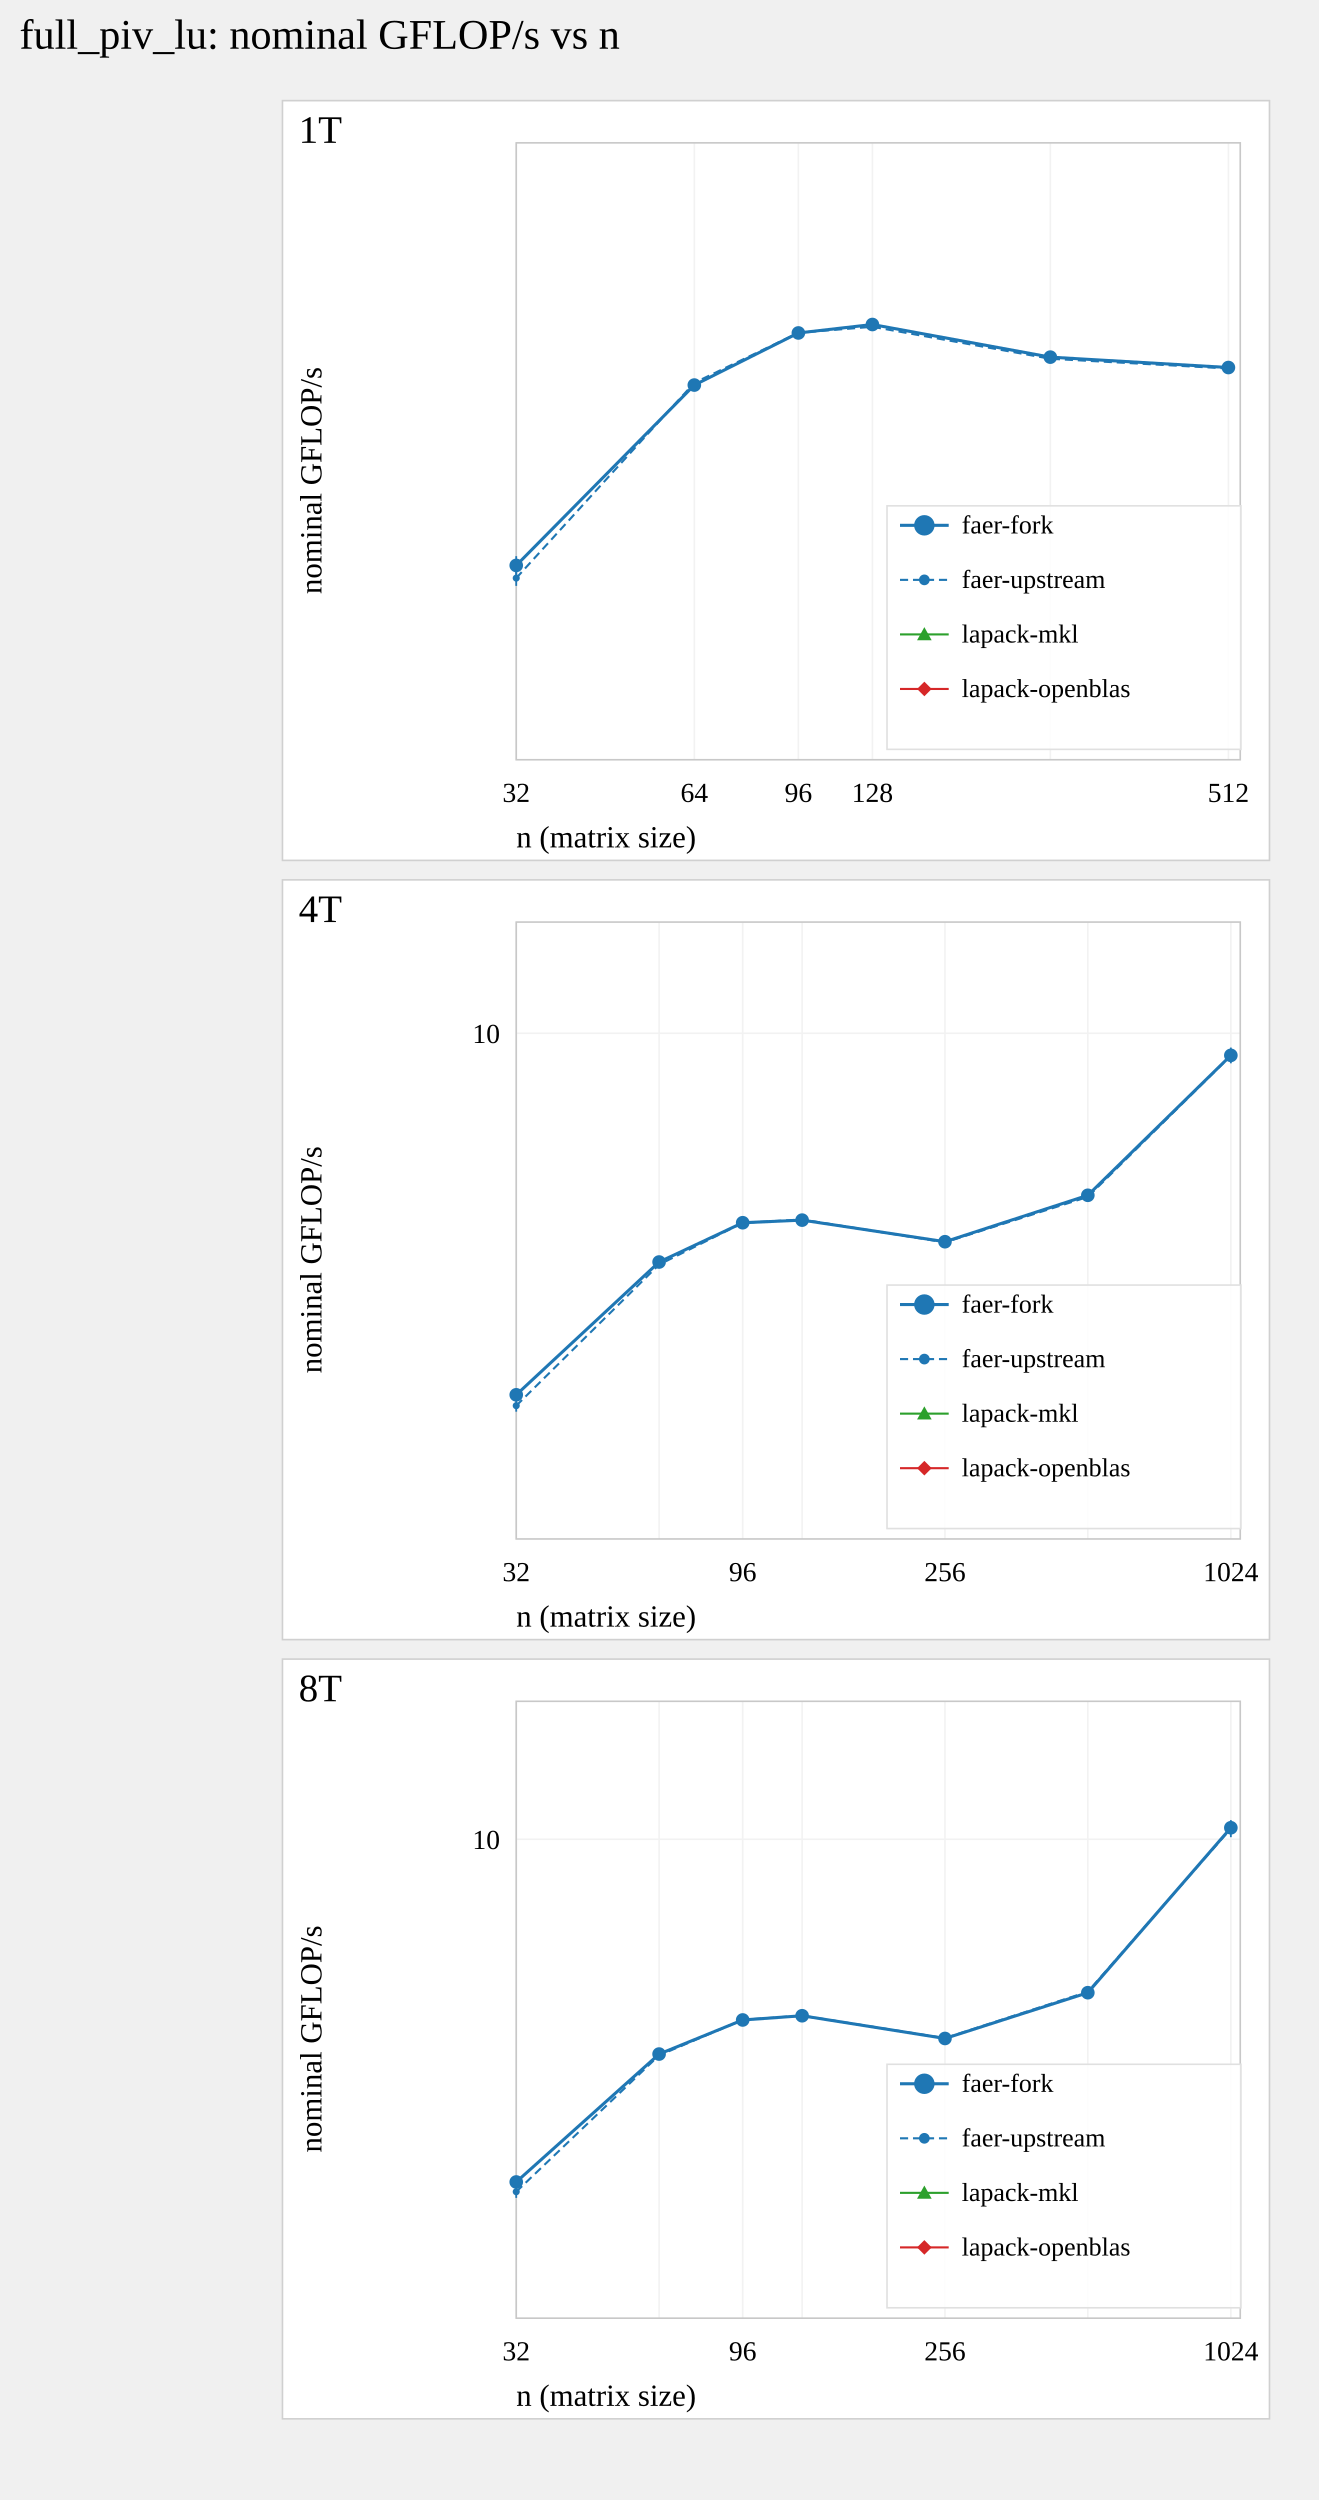
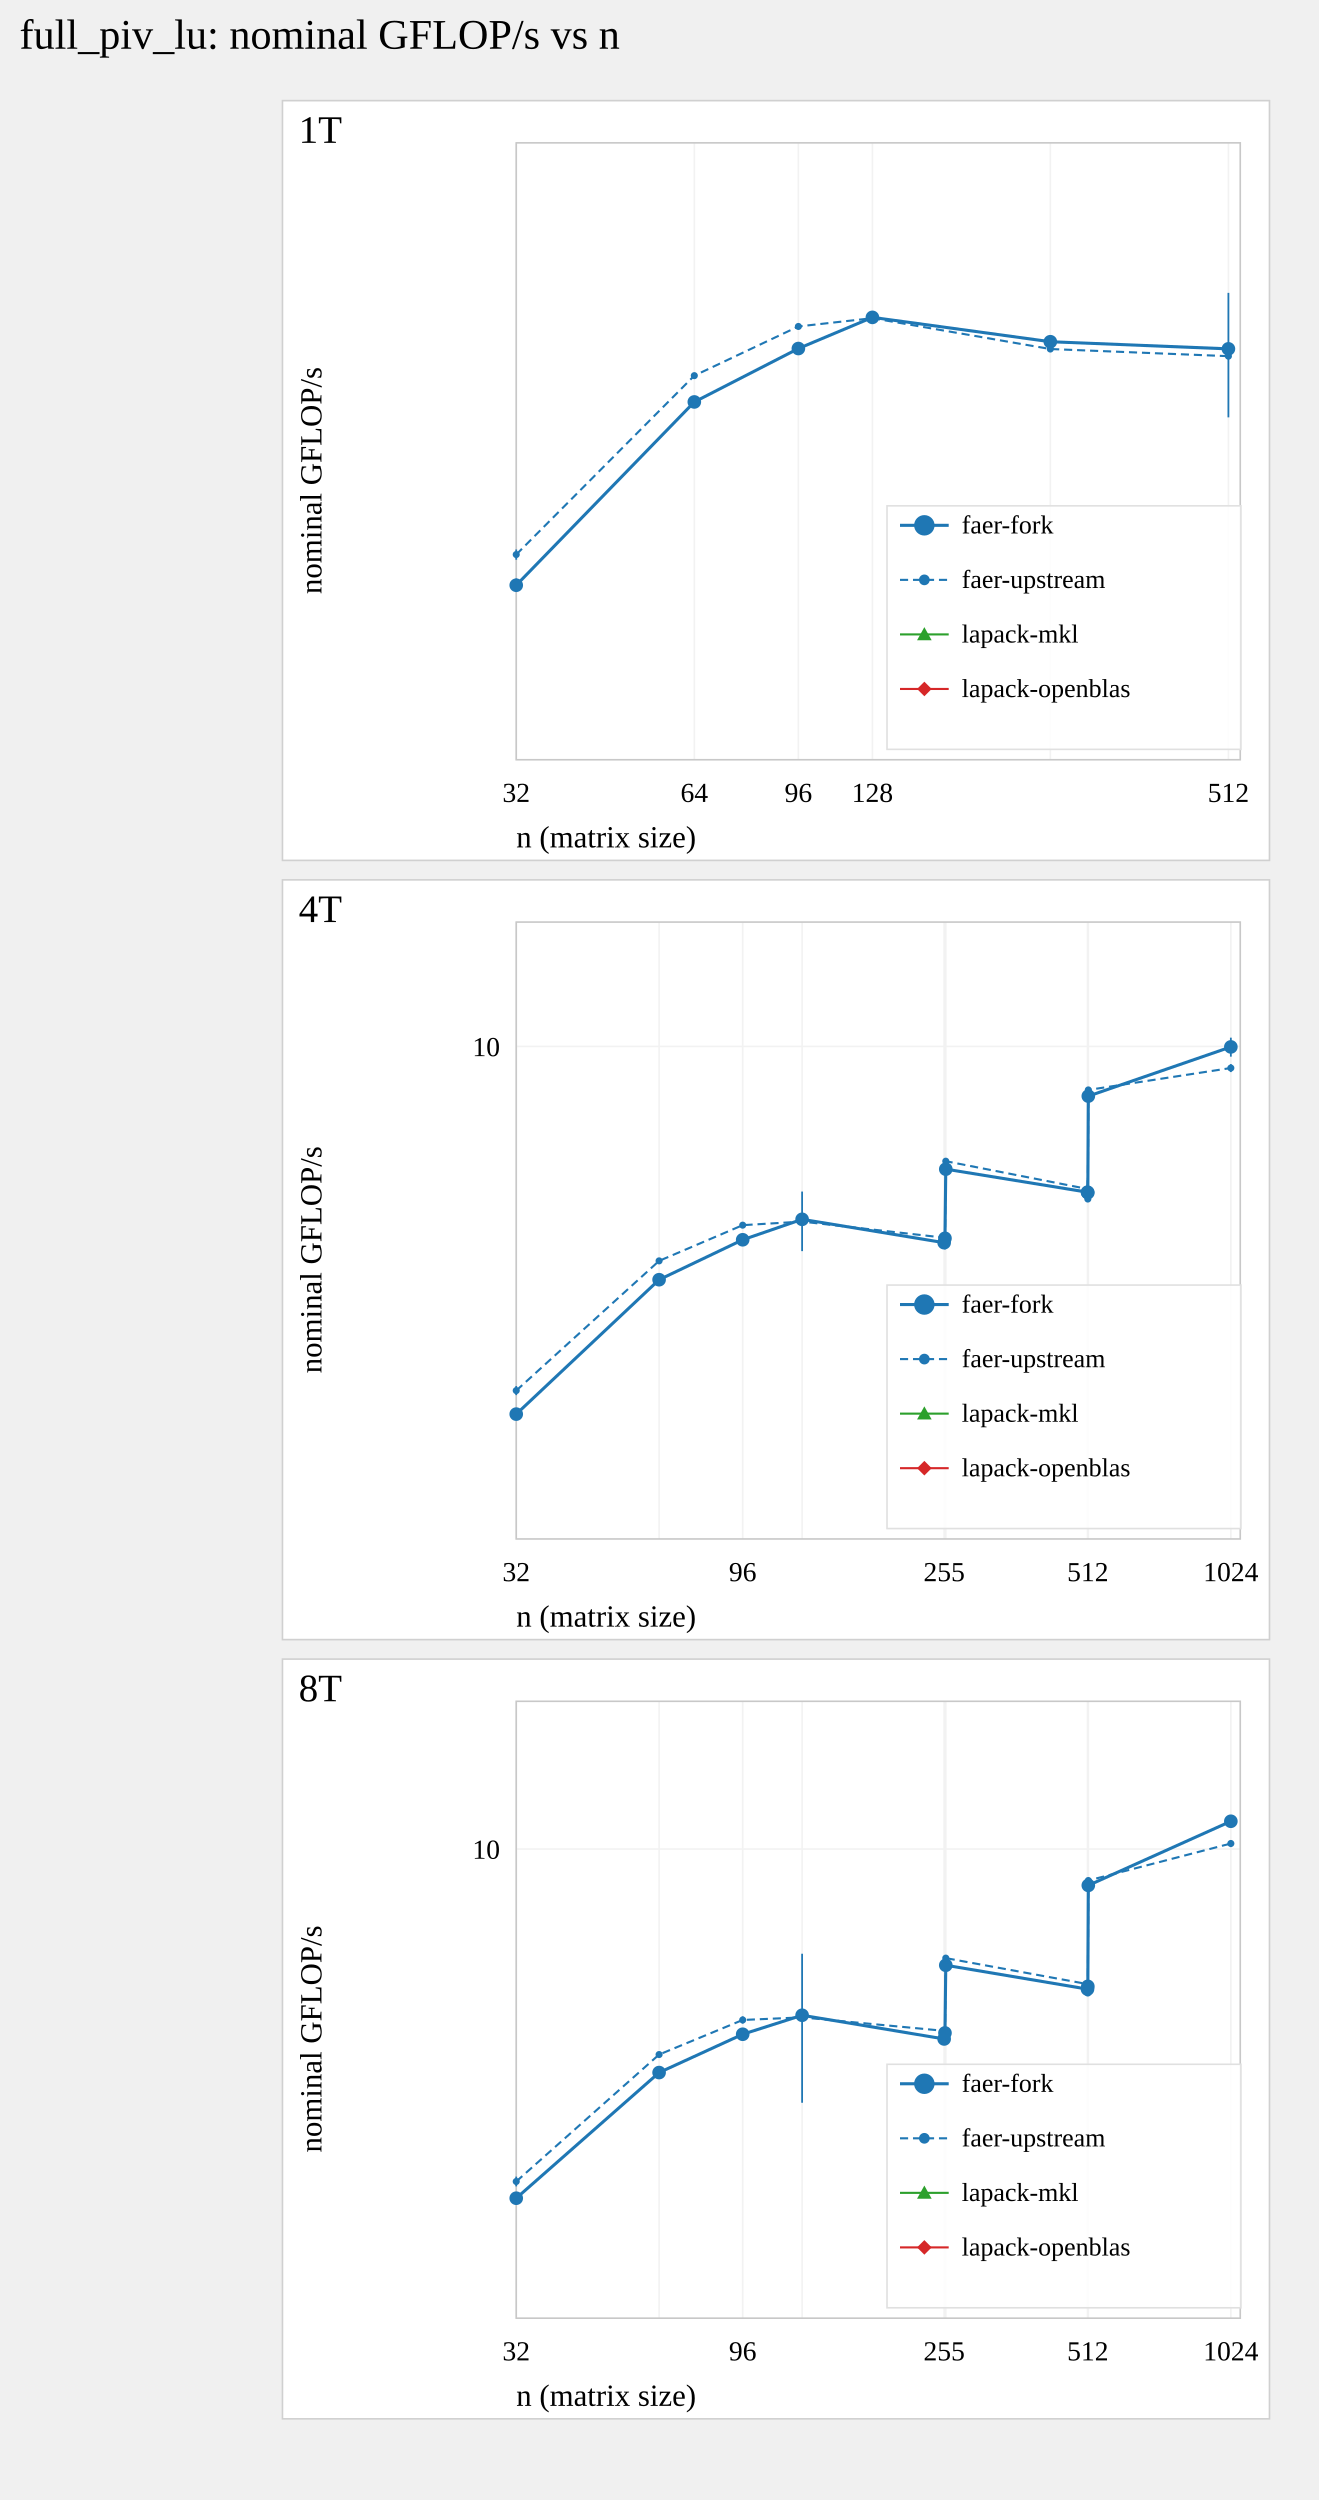
<svg xmlns="http://www.w3.org/2000/svg" width="812" height="1540" viewBox="0 0 812 1540">
  <text x="12.0" y="30.0" font-size="26" text-anchor="start">full_piv_lu: nominal GFLOP/s vs n</text>
  <g>
    <rect x="174" y="62" width="608" height="468" fill="#ffffff" stroke="#d0d0d0" />
    <text x="184.0" y="88.0" font-size="24" text-anchor="start">1T</text>
    <line x1="318.0" y1="88" x2="318.0" y2="468" stroke="#f2f2f2" />
    <text x="318.0" y="494.0" font-size="17" text-anchor="middle">32</text>
    <line x1="427.7" y1="88" x2="427.7" y2="468" stroke="#f2f2f2" />
    <text x="427.7" y="494.0" font-size="17" text-anchor="middle">64</text>
    <line x1="491.8" y1="88" x2="491.8" y2="468" stroke="#f2f2f2" />
    <text x="491.8" y="494.0" font-size="17" text-anchor="middle">96</text>
    <line x1="537.4" y1="88" x2="537.4" y2="468" stroke="#f2f2f2" />
    <text x="537.4" y="494.0" font-size="17" text-anchor="middle">128</text>
    <line x1="647.0" y1="88" x2="647.0" y2="468" stroke="#f2f2f2" />
    <line x1="756.7" y1="88" x2="756.7" y2="468" stroke="#f2f2f2" />
    <text x="756.7" y="494.0" font-size="17" text-anchor="middle">512</text>
    <rect x="318" y="88" width="446" height="380" fill="none" stroke="#c8c8c8" />
    <text x="318.0" y="522.0" font-size="19" text-anchor="start">n (matrix size)</text>
    <text x="198.0" y="296.0" font-size="19" text-anchor="middle" transform="rotate(-90 198.0 296.0)">nominal GFLOP/s</text>
-     <polyline points="318.0,348.3 427.7,237.2 491.8,205.1 537.4,199.9 647.0,220.0 756.7,226.4" fill="none" stroke="#1f77b4" stroke-width="1.9" />
-     <line x1="318.0" y1="354.1" x2="318.0" y2="342.6" stroke="#1f77b4" stroke-width="1.1" />
-     <circle cx="318.0" cy="348.3" r="4.2" fill="#1f77b4" />
-     <line x1="427.7" y1="237.6" x2="427.7" y2="236.8" stroke="#1f77b4" stroke-width="1.1" />
-     <circle cx="427.7" cy="237.2" r="4.2" fill="#1f77b4" />
-     <line x1="491.8" y1="206.5" x2="491.8" y2="203.8" stroke="#1f77b4" stroke-width="1.1" />
-     <circle cx="491.8" cy="205.1" r="4.2" fill="#1f77b4" />
-     <line x1="537.4" y1="200.6" x2="537.4" y2="199.2" stroke="#1f77b4" stroke-width="1.1" />
-     <circle cx="537.4" cy="199.9" r="4.2" fill="#1f77b4" />
-     <line x1="647.0" y1="220.9" x2="647.0" y2="219.1" stroke="#1f77b4" stroke-width="1.1" />
-     <circle cx="647.0" cy="220.0" r="4.2" fill="#1f77b4" />
-     <line x1="756.7" y1="228.5" x2="756.7" y2="224.3" stroke="#1f77b4" stroke-width="1.1" />
-     <circle cx="756.7" cy="226.4" r="4.2" fill="#1f77b4" />
-     <polyline points="318.0,356.1 427.7,235.8 491.8,205.0 537.4,201.3 647.0,221.0 756.7,227.0" fill="none" stroke="#1f77b4" stroke-width="1.3" stroke-dasharray="5 3" />
-     <line x1="318.0" y1="360.9" x2="318.0" y2="351.5" stroke="#1f77b4" stroke-width="1.1" />
-     <circle cx="318.0" cy="356.1" r="2.2" fill="#1f77b4" />
-     <line x1="427.7" y1="236.9" x2="427.7" y2="234.6" stroke="#1f77b4" stroke-width="1.1" />
-     <circle cx="427.7" cy="235.8" r="2.2" fill="#1f77b4" />
-     <line x1="491.8" y1="206.2" x2="491.8" y2="203.9" stroke="#1f77b4" stroke-width="1.1" />
-     <circle cx="491.8" cy="205.0" r="2.2" fill="#1f77b4" />
-     <line x1="537.4" y1="202.6" x2="537.4" y2="200.0" stroke="#1f77b4" stroke-width="1.1" />
-     <circle cx="537.4" cy="201.3" r="2.2" fill="#1f77b4" />
-     <line x1="647.0" y1="222.2" x2="647.0" y2="219.9" stroke="#1f77b4" stroke-width="1.1" />
-     <circle cx="647.0" cy="221.0" r="2.2" fill="#1f77b4" />
-     <line x1="756.7" y1="230.1" x2="756.7" y2="224.1" stroke="#1f77b4" stroke-width="1.1" />
-     <circle cx="756.7" cy="227.0" r="2.2" fill="#1f77b4" />
+     <polyline points="318.0,360.5 427.7,247.6 491.8,214.7 537.4,195.5 647.0,210.5 756.7,214.9" fill="none" stroke="#1f77b4" stroke-width="1.9" />
+     <line x1="318.0" y1="364.7" x2="318.0" y2="356.4" stroke="#1f77b4" stroke-width="1.1" />
+     <circle cx="318.0" cy="360.5" r="4.2" fill="#1f77b4" />
+     <line x1="427.7" y1="249.2" x2="427.7" y2="245.9" stroke="#1f77b4" stroke-width="1.1" />
+     <circle cx="427.7" cy="247.6" r="4.2" fill="#1f77b4" />
+     <line x1="491.8" y1="215.8" x2="491.8" y2="213.5" stroke="#1f77b4" stroke-width="1.1" />
+     <circle cx="491.8" cy="214.7" r="4.2" fill="#1f77b4" />
+     <line x1="537.4" y1="196.2" x2="537.4" y2="194.7" stroke="#1f77b4" stroke-width="1.1" />
+     <circle cx="537.4" cy="195.5" r="4.2" fill="#1f77b4" />
+     <line x1="647.0" y1="211.6" x2="647.0" y2="209.5" stroke="#1f77b4" stroke-width="1.1" />
+     <circle cx="647.0" cy="210.5" r="4.2" fill="#1f77b4" />
+     <line x1="756.7" y1="257.1" x2="756.7" y2="180.4" stroke="#1f77b4" stroke-width="1.1" />
+     <circle cx="756.7" cy="214.9" r="4.2" fill="#1f77b4" />
+     <polyline points="318.0,341.6 427.7,231.4 491.8,201.1 537.4,196.0 647.0,215.0 756.7,219.4" fill="none" stroke="#1f77b4" stroke-width="1.3" stroke-dasharray="5 3" />
+     <line x1="318.0" y1="344.8" x2="318.0" y2="338.5" stroke="#1f77b4" stroke-width="1.1" />
+     <circle cx="318.0" cy="341.6" r="2.2" fill="#1f77b4" />
+     <line x1="427.7" y1="232.2" x2="427.7" y2="230.5" stroke="#1f77b4" stroke-width="1.1" />
+     <circle cx="427.7" cy="231.4" r="2.2" fill="#1f77b4" />
+     <line x1="491.8" y1="202.5" x2="491.8" y2="199.8" stroke="#1f77b4" stroke-width="1.1" />
+     <circle cx="491.8" cy="201.1" r="2.2" fill="#1f77b4" />
+     <line x1="537.4" y1="196.7" x2="537.4" y2="195.3" stroke="#1f77b4" stroke-width="1.1" />
+     <circle cx="537.4" cy="196.0" r="2.2" fill="#1f77b4" />
+     <line x1="647.0" y1="215.5" x2="647.0" y2="214.5" stroke="#1f77b4" stroke-width="1.1" />
+     <circle cx="647.0" cy="215.0" r="2.2" fill="#1f77b4" />
+     <line x1="756.7" y1="220.3" x2="756.7" y2="218.4" stroke="#1f77b4" stroke-width="1.1" />
+     <circle cx="756.7" cy="219.4" r="2.2" fill="#1f77b4" />
    <rect x="546.4" y="311.6" width="218" height="150" fill="#ffffff" fill-opacity="0.86" stroke="#e0e0e0" />
    <line x1="554.4" y1="323.6" x2="584.4" y2="323.6" stroke="#1f77b4" stroke-width="1.9" />
    <circle cx="569.4" cy="323.6" r="6.3" fill="#1f77b4" />
    <text x="592.4" y="328.6" font-size="16" text-anchor="start">faer-fork</text>
    <line x1="554.4" y1="357.2" x2="584.4" y2="357.2" stroke="#1f77b4" stroke-width="1.3" stroke-dasharray="5 3" />
    <circle cx="569.4" cy="357.2" r="3.3" fill="#1f77b4" />
    <text x="592.4" y="362.2" font-size="16" text-anchor="start">faer-upstream</text>
    <line x1="554.4" y1="390.8" x2="584.4" y2="390.8" stroke="#2ca02c" stroke-width="1.3" />
    <polygon points="569.4,386.3 564.9,394.4 573.9,394.4" fill="#2ca02c" />
    <text x="592.4" y="395.8" font-size="16" text-anchor="start">lapack-mkl</text>
    <line x1="554.4" y1="424.4" x2="584.4" y2="424.4" stroke="#d62728" stroke-width="1.3" />
    <polygon points="569.4,419.9 564.9,424.4 569.4,428.9 573.9,424.4" fill="#d62728" />
    <text x="592.4" y="429.4" font-size="16" text-anchor="start">lapack-openblas</text>
  </g>
  <g>
    <rect x="174" y="542" width="608" height="468" fill="#ffffff" stroke="#d0d0d0" />
    <text x="184.0" y="568.0" font-size="24" text-anchor="start">4T</text>
    <line x1="318.0" y1="568" x2="318.0" y2="948" stroke="#f2f2f2" />
    <text x="318.0" y="974.0" font-size="17" text-anchor="middle">32</text>
    <line x1="406.0" y1="568" x2="406.0" y2="948" stroke="#f2f2f2" />
    <line x1="457.5" y1="568" x2="457.5" y2="948" stroke="#f2f2f2" />
    <text x="457.5" y="974.0" font-size="17" text-anchor="middle">96</text>
    <line x1="494.1" y1="568" x2="494.1" y2="948" stroke="#f2f2f2" />
+     <line x1="581.6" y1="568" x2="581.6" y2="948" stroke="#f2f2f2" />
+     <text x="581.6" y="974.0" font-size="17" text-anchor="middle">255</text>
    <line x1="582.1" y1="568" x2="582.1" y2="948" stroke="#f2f2f2" />
-     <text x="582.1" y="974.0" font-size="17" text-anchor="middle">256</text>
+     <line x1="582.6" y1="568" x2="582.6" y2="948" stroke="#f2f2f2" />
+     <line x1="669.9" y1="568" x2="669.9" y2="948" stroke="#f2f2f2" />
    <line x1="670.1" y1="568" x2="670.1" y2="948" stroke="#f2f2f2" />
+     <text x="670.1" y="974.0" font-size="17" text-anchor="middle">512</text>
+     <line x1="670.4" y1="568" x2="670.4" y2="948" stroke="#f2f2f2" />
    <line x1="758.2" y1="568" x2="758.2" y2="948" stroke="#f2f2f2" />
    <text x="758.2" y="974.0" font-size="17" text-anchor="middle">1024</text>
-     <line x1="318" y1="636.5" x2="764" y2="636.5" stroke="#f2f2f2" />
-     <text x="308.0" y="642.5" font-size="17" text-anchor="end">10</text>
+     <line x1="318" y1="644.6" x2="764" y2="644.6" stroke="#f2f2f2" />
+     <text x="308.0" y="650.6" font-size="17" text-anchor="end">10</text>
    <rect x="318" y="568" width="446" height="380" fill="none" stroke="#c8c8c8" />
    <text x="318.0" y="1002.0" font-size="19" text-anchor="start">n (matrix size)</text>
    <text x="198.0" y="776.0" font-size="19" text-anchor="middle" transform="rotate(-90 198.0 776.0)">nominal GFLOP/s</text>
-     <polyline points="318.0,859.2 406.0,777.4 457.5,753.2 494.1,751.6 582.1,764.9 670.1,736.3 758.2,650.1" fill="none" stroke="#1f77b4" stroke-width="1.9" />
-     <line x1="318.0" y1="862.2" x2="318.0" y2="856.4" stroke="#1f77b4" stroke-width="1.1" />
-     <circle cx="318.0" cy="859.2" r="4.2" fill="#1f77b4" />
-     <line x1="406.0" y1="778.7" x2="406.0" y2="776.2" stroke="#1f77b4" stroke-width="1.1" />
-     <circle cx="406.0" cy="777.4" r="4.2" fill="#1f77b4" />
-     <line x1="457.5" y1="753.8" x2="457.5" y2="752.6" stroke="#1f77b4" stroke-width="1.1" />
-     <circle cx="457.5" cy="753.2" r="4.2" fill="#1f77b4" />
-     <line x1="494.1" y1="752.4" x2="494.1" y2="750.9" stroke="#1f77b4" stroke-width="1.1" />
-     <circle cx="494.1" cy="751.6" r="4.2" fill="#1f77b4" />
-     <line x1="582.1" y1="765.1" x2="582.1" y2="764.7" stroke="#1f77b4" stroke-width="1.1" />
-     <circle cx="582.1" cy="764.9" r="4.2" fill="#1f77b4" />
-     <line x1="670.1" y1="736.9" x2="670.1" y2="735.6" stroke="#1f77b4" stroke-width="1.1" />
-     <circle cx="670.1" cy="736.3" r="4.2" fill="#1f77b4" />
-     <line x1="758.2" y1="655.0" x2="758.2" y2="645.3" stroke="#1f77b4" stroke-width="1.1" />
-     <circle cx="758.2" cy="650.1" r="4.2" fill="#1f77b4" />
-     <polyline points="318.0,865.9 406.0,779.0 457.5,753.3 494.1,751.2 582.1,765.3 670.1,737.3 758.2,650.3" fill="none" stroke="#1f77b4" stroke-width="1.3" stroke-dasharray="5 3" />
-     <line x1="318.0" y1="869.6" x2="318.0" y2="862.4" stroke="#1f77b4" stroke-width="1.1" />
-     <circle cx="318.0" cy="865.9" r="2.2" fill="#1f77b4" />
-     <line x1="406.0" y1="779.5" x2="406.0" y2="778.5" stroke="#1f77b4" stroke-width="1.1" />
-     <circle cx="406.0" cy="779.0" r="2.2" fill="#1f77b4" />
-     <line x1="457.5" y1="754.3" x2="457.5" y2="752.3" stroke="#1f77b4" stroke-width="1.1" />
-     <circle cx="457.5" cy="753.3" r="2.2" fill="#1f77b4" />
-     <line x1="494.1" y1="751.5" x2="494.1" y2="750.9" stroke="#1f77b4" stroke-width="1.1" />
-     <circle cx="494.1" cy="751.2" r="2.2" fill="#1f77b4" />
-     <line x1="582.1" y1="765.6" x2="582.1" y2="765.1" stroke="#1f77b4" stroke-width="1.1" />
-     <circle cx="582.1" cy="765.3" r="2.2" fill="#1f77b4" />
-     <line x1="670.1" y1="738.8" x2="670.1" y2="735.7" stroke="#1f77b4" stroke-width="1.1" />
-     <circle cx="670.1" cy="737.3" r="2.2" fill="#1f77b4" />
-     <line x1="758.2" y1="654.3" x2="758.2" y2="646.5" stroke="#1f77b4" stroke-width="1.1" />
-     <circle cx="758.2" cy="650.3" r="2.2" fill="#1f77b4" />
+     <polyline points="318.0,871.1 406.0,788.3 457.5,763.7 494.1,751.1 581.6,765.5 582.1,762.8 582.6,720.2 669.9,734.4 670.1,734.7 670.4,675.2 758.2,644.9" fill="none" stroke="#1f77b4" stroke-width="1.9" />
+     <line x1="318.0" y1="871.8" x2="318.0" y2="870.4" stroke="#1f77b4" stroke-width="1.1" />
+     <circle cx="318.0" cy="871.1" r="4.2" fill="#1f77b4" />
+     <line x1="406.0" y1="788.5" x2="406.0" y2="788.0" stroke="#1f77b4" stroke-width="1.1" />
+     <circle cx="406.0" cy="788.3" r="4.2" fill="#1f77b4" />
+     <line x1="457.5" y1="763.8" x2="457.5" y2="763.7" stroke="#1f77b4" stroke-width="1.1" />
+     <circle cx="457.5" cy="763.7" r="4.2" fill="#1f77b4" />
+     <line x1="494.1" y1="770.7" x2="494.1" y2="734.0" stroke="#1f77b4" stroke-width="1.1" />
+     <circle cx="494.1" cy="751.1" r="4.2" fill="#1f77b4" />
+     <line x1="581.6" y1="766.2" x2="581.6" y2="764.9" stroke="#1f77b4" stroke-width="1.1" />
+     <circle cx="581.6" cy="765.5" r="4.2" fill="#1f77b4" />
+     <line x1="582.1" y1="769.6" x2="582.1" y2="756.4" stroke="#1f77b4" stroke-width="1.1" />
+     <circle cx="582.1" cy="762.8" r="4.2" fill="#1f77b4" />
+     <line x1="582.6" y1="720.6" x2="582.6" y2="719.8" stroke="#1f77b4" stroke-width="1.1" />
+     <circle cx="582.6" cy="720.2" r="4.2" fill="#1f77b4" />
+     <line x1="669.9" y1="739.3" x2="669.9" y2="729.6" stroke="#1f77b4" stroke-width="1.1" />
+     <circle cx="669.9" cy="734.4" r="4.2" fill="#1f77b4" />
+     <line x1="670.1" y1="737.0" x2="670.1" y2="732.4" stroke="#1f77b4" stroke-width="1.1" />
+     <circle cx="670.1" cy="734.7" r="4.2" fill="#1f77b4" />
+     <line x1="670.4" y1="675.9" x2="670.4" y2="674.6" stroke="#1f77b4" stroke-width="1.1" />
+     <circle cx="670.4" cy="675.2" r="4.2" fill="#1f77b4" />
+     <line x1="758.2" y1="650.9" x2="758.2" y2="639.2" stroke="#1f77b4" stroke-width="1.1" />
+     <circle cx="758.2" cy="644.9" r="4.2" fill="#1f77b4" />
+     <polyline points="318.0,856.6 406.0,776.7 457.5,754.7 494.1,752.5 581.6,762.4 582.1,765.4 582.6,715.3 669.9,732.4 670.1,738.6 670.4,671.4 758.2,657.9" fill="none" stroke="#1f77b4" stroke-width="1.3" stroke-dasharray="5 3" />
+     <line x1="318.0" y1="859.4" x2="318.0" y2="853.8" stroke="#1f77b4" stroke-width="1.1" />
+     <circle cx="318.0" cy="856.6" r="2.2" fill="#1f77b4" />
+     <line x1="406.0" y1="777.2" x2="406.0" y2="776.2" stroke="#1f77b4" stroke-width="1.1" />
+     <circle cx="406.0" cy="776.7" r="2.2" fill="#1f77b4" />
+     <line x1="457.5" y1="755.1" x2="457.5" y2="754.3" stroke="#1f77b4" stroke-width="1.1" />
+     <circle cx="457.5" cy="754.7" r="2.2" fill="#1f77b4" />
+     <line x1="494.1" y1="753.2" x2="494.1" y2="751.8" stroke="#1f77b4" stroke-width="1.1" />
+     <circle cx="494.1" cy="752.5" r="2.2" fill="#1f77b4" />
+     <line x1="581.6" y1="762.9" x2="581.6" y2="761.8" stroke="#1f77b4" stroke-width="1.1" />
+     <circle cx="581.6" cy="762.4" r="2.2" fill="#1f77b4" />
+     <line x1="582.1" y1="766.1" x2="582.1" y2="764.8" stroke="#1f77b4" stroke-width="1.1" />
+     <circle cx="582.1" cy="765.4" r="2.2" fill="#1f77b4" />
+     <line x1="582.6" y1="715.9" x2="582.6" y2="714.7" stroke="#1f77b4" stroke-width="1.1" />
+     <circle cx="582.6" cy="715.3" r="2.2" fill="#1f77b4" />
+     <line x1="669.9" y1="738.0" x2="669.9" y2="727.1" stroke="#1f77b4" stroke-width="1.1" />
+     <circle cx="669.9" cy="732.4" r="2.2" fill="#1f77b4" />
+     <line x1="670.1" y1="739.1" x2="670.1" y2="738.1" stroke="#1f77b4" stroke-width="1.1" />
+     <circle cx="670.1" cy="738.6" r="2.2" fill="#1f77b4" />
+     <line x1="670.4" y1="671.6" x2="670.4" y2="671.1" stroke="#1f77b4" stroke-width="1.1" />
+     <circle cx="670.4" cy="671.4" r="2.2" fill="#1f77b4" />
+     <line x1="758.2" y1="660.4" x2="758.2" y2="655.5" stroke="#1f77b4" stroke-width="1.1" />
+     <circle cx="758.2" cy="657.9" r="2.2" fill="#1f77b4" />
    <rect x="546.4" y="791.6" width="218" height="150" fill="#ffffff" fill-opacity="0.86" stroke="#e0e0e0" />
    <line x1="554.4" y1="803.6" x2="584.4" y2="803.6" stroke="#1f77b4" stroke-width="1.9" />
    <circle cx="569.4" cy="803.6" r="6.3" fill="#1f77b4" />
    <text x="592.4" y="808.6" font-size="16" text-anchor="start">faer-fork</text>
    <line x1="554.4" y1="837.2" x2="584.4" y2="837.2" stroke="#1f77b4" stroke-width="1.3" stroke-dasharray="5 3" />
    <circle cx="569.4" cy="837.2" r="3.3" fill="#1f77b4" />
    <text x="592.4" y="842.2" font-size="16" text-anchor="start">faer-upstream</text>
    <line x1="554.4" y1="870.8" x2="584.4" y2="870.8" stroke="#2ca02c" stroke-width="1.3" />
    <polygon points="569.4,866.3 564.9,874.4 573.9,874.4" fill="#2ca02c" />
    <text x="592.4" y="875.8" font-size="16" text-anchor="start">lapack-mkl</text>
    <line x1="554.4" y1="904.4" x2="584.4" y2="904.4" stroke="#d62728" stroke-width="1.3" />
    <polygon points="569.4,899.9 564.9,904.4 569.4,908.9 573.9,904.4" fill="#d62728" />
    <text x="592.4" y="909.4" font-size="16" text-anchor="start">lapack-openblas</text>
  </g>
  <g>
    <rect x="174" y="1022" width="608" height="468" fill="#ffffff" stroke="#d0d0d0" />
    <text x="184.0" y="1048.0" font-size="24" text-anchor="start">8T</text>
    <line x1="318.0" y1="1048" x2="318.0" y2="1428" stroke="#f2f2f2" />
    <text x="318.0" y="1454.0" font-size="17" text-anchor="middle">32</text>
    <line x1="406.0" y1="1048" x2="406.0" y2="1428" stroke="#f2f2f2" />
    <line x1="457.5" y1="1048" x2="457.5" y2="1428" stroke="#f2f2f2" />
    <text x="457.5" y="1454.0" font-size="17" text-anchor="middle">96</text>
    <line x1="494.1" y1="1048" x2="494.1" y2="1428" stroke="#f2f2f2" />
+     <line x1="581.6" y1="1048" x2="581.6" y2="1428" stroke="#f2f2f2" />
+     <text x="581.6" y="1454.0" font-size="17" text-anchor="middle">255</text>
    <line x1="582.1" y1="1048" x2="582.1" y2="1428" stroke="#f2f2f2" />
-     <text x="582.1" y="1454.0" font-size="17" text-anchor="middle">256</text>
+     <line x1="582.6" y1="1048" x2="582.6" y2="1428" stroke="#f2f2f2" />
+     <line x1="669.9" y1="1048" x2="669.9" y2="1428" stroke="#f2f2f2" />
    <line x1="670.1" y1="1048" x2="670.1" y2="1428" stroke="#f2f2f2" />
+     <text x="670.1" y="1454.0" font-size="17" text-anchor="middle">512</text>
+     <line x1="670.4" y1="1048" x2="670.4" y2="1428" stroke="#f2f2f2" />
    <line x1="758.2" y1="1048" x2="758.2" y2="1428" stroke="#f2f2f2" />
    <text x="758.2" y="1454.0" font-size="17" text-anchor="middle">1024</text>
-     <line x1="318" y1="1133.0" x2="764" y2="1133.0" stroke="#f2f2f2" />
-     <text x="308.0" y="1139.0" font-size="17" text-anchor="end">10</text>
+     <line x1="318" y1="1139.0" x2="764" y2="1139.0" stroke="#f2f2f2" />
+     <text x="308.0" y="1145.0" font-size="17" text-anchor="end">10</text>
    <rect x="318" y="1048" width="446" height="380" fill="none" stroke="#c8c8c8" />
    <text x="318.0" y="1482.0" font-size="19" text-anchor="start">n (matrix size)</text>
    <text x="198.0" y="1256.0" font-size="19" text-anchor="middle" transform="rotate(-90 198.0 1256.0)">nominal GFLOP/s</text>
-     <polyline points="318.0,1344.1 406.0,1265.3 457.5,1244.3 494.1,1241.7 582.1,1255.7 670.1,1227.5 758.2,1125.9" fill="none" stroke="#1f77b4" stroke-width="1.9" />
-     <line x1="318.0" y1="1345.5" x2="318.0" y2="1342.7" stroke="#1f77b4" stroke-width="1.1" />
-     <circle cx="318.0" cy="1344.1" r="4.2" fill="#1f77b4" />
-     <line x1="406.0" y1="1267.0" x2="406.0" y2="1263.7" stroke="#1f77b4" stroke-width="1.1" />
-     <circle cx="406.0" cy="1265.3" r="4.2" fill="#1f77b4" />
-     <line x1="457.5" y1="1247.4" x2="457.5" y2="1241.4" stroke="#1f77b4" stroke-width="1.1" />
-     <circle cx="457.5" cy="1244.3" r="4.2" fill="#1f77b4" />
-     <line x1="494.1" y1="1242.7" x2="494.1" y2="1240.7" stroke="#1f77b4" stroke-width="1.1" />
-     <circle cx="494.1" cy="1241.7" r="4.2" fill="#1f77b4" />
-     <line x1="582.1" y1="1256.1" x2="582.1" y2="1255.3" stroke="#1f77b4" stroke-width="1.1" />
-     <circle cx="582.1" cy="1255.7" r="4.2" fill="#1f77b4" />
-     <line x1="670.1" y1="1229.0" x2="670.1" y2="1226.1" stroke="#1f77b4" stroke-width="1.1" />
-     <circle cx="670.1" cy="1227.5" r="4.2" fill="#1f77b4" />
-     <line x1="758.2" y1="1126.5" x2="758.2" y2="1125.3" stroke="#1f77b4" stroke-width="1.1" />
-     <circle cx="758.2" cy="1125.9" r="4.2" fill="#1f77b4" />
-     <polyline points="318.0,1350.1 406.0,1266.1 457.5,1244.2 494.1,1241.6 582.1,1255.5 670.1,1226.9 758.2,1126.4" fill="none" stroke="#1f77b4" stroke-width="1.3" stroke-dasharray="5 3" />
-     <line x1="318.0" y1="1353.9" x2="318.0" y2="1346.4" stroke="#1f77b4" stroke-width="1.1" />
-     <circle cx="318.0" cy="1350.1" r="2.2" fill="#1f77b4" />
-     <line x1="406.0" y1="1266.4" x2="406.0" y2="1265.8" stroke="#1f77b4" stroke-width="1.1" />
-     <circle cx="406.0" cy="1266.1" r="2.2" fill="#1f77b4" />
-     <line x1="457.5" y1="1247.4" x2="457.5" y2="1241.0" stroke="#1f77b4" stroke-width="1.1" />
-     <circle cx="457.5" cy="1244.2" r="2.2" fill="#1f77b4" />
-     <line x1="494.1" y1="1242.1" x2="494.1" y2="1241.2" stroke="#1f77b4" stroke-width="1.1" />
-     <circle cx="494.1" cy="1241.6" r="2.2" fill="#1f77b4" />
-     <line x1="582.1" y1="1256.1" x2="582.1" y2="1254.8" stroke="#1f77b4" stroke-width="1.1" />
-     <circle cx="582.1" cy="1255.5" r="2.2" fill="#1f77b4" />
-     <line x1="670.1" y1="1229.1" x2="670.1" y2="1224.8" stroke="#1f77b4" stroke-width="1.1" />
-     <circle cx="670.1" cy="1226.9" r="2.2" fill="#1f77b4" />
-     <line x1="758.2" y1="1131.7" x2="758.2" y2="1121.2" stroke="#1f77b4" stroke-width="1.1" />
-     <circle cx="758.2" cy="1126.4" r="2.2" fill="#1f77b4" />
+     <polyline points="318.0,1354.1 406.0,1276.7 457.5,1253.1 494.1,1241.4 581.6,1256.0 582.1,1252.3 582.6,1210.6 669.9,1225.3 670.1,1223.6 670.4,1161.4 758.2,1121.9" fill="none" stroke="#1f77b4" stroke-width="1.9" />
+     <line x1="318.0" y1="1357.8" x2="318.0" y2="1350.5" stroke="#1f77b4" stroke-width="1.1" />
+     <circle cx="318.0" cy="1354.1" r="4.2" fill="#1f77b4" />
+     <line x1="406.0" y1="1277.4" x2="406.0" y2="1276.1" stroke="#1f77b4" stroke-width="1.1" />
+     <circle cx="406.0" cy="1276.7" r="4.2" fill="#1f77b4" />
+     <line x1="457.5" y1="1253.9" x2="457.5" y2="1252.4" stroke="#1f77b4" stroke-width="1.1" />
+     <circle cx="457.5" cy="1253.1" r="4.2" fill="#1f77b4" />
+     <line x1="494.1" y1="1295.3" x2="494.1" y2="1203.5" stroke="#1f77b4" stroke-width="1.1" />
+     <circle cx="494.1" cy="1241.4" r="4.2" fill="#1f77b4" />
+     <line x1="581.6" y1="1258.0" x2="581.6" y2="1254.1" stroke="#1f77b4" stroke-width="1.1" />
+     <circle cx="581.6" cy="1256.0" r="4.2" fill="#1f77b4" />
+     <line x1="582.1" y1="1252.7" x2="582.1" y2="1252.0" stroke="#1f77b4" stroke-width="1.1" />
+     <circle cx="582.1" cy="1252.3" r="4.2" fill="#1f77b4" />
+     <line x1="582.6" y1="1211.5" x2="582.6" y2="1209.7" stroke="#1f77b4" stroke-width="1.1" />
+     <circle cx="582.6" cy="1210.6" r="4.2" fill="#1f77b4" />
+     <line x1="669.9" y1="1228.3" x2="669.9" y2="1222.4" stroke="#1f77b4" stroke-width="1.1" />
+     <circle cx="669.9" cy="1225.3" r="4.2" fill="#1f77b4" />
+     <line x1="670.1" y1="1223.9" x2="670.1" y2="1223.3" stroke="#1f77b4" stroke-width="1.1" />
+     <circle cx="670.1" cy="1223.6" r="4.2" fill="#1f77b4" />
+     <line x1="670.4" y1="1163.4" x2="670.4" y2="1159.3" stroke="#1f77b4" stroke-width="1.1" />
+     <circle cx="670.4" cy="1161.4" r="4.2" fill="#1f77b4" />
+     <line x1="758.2" y1="1122.4" x2="758.2" y2="1121.4" stroke="#1f77b4" stroke-width="1.1" />
+     <circle cx="758.2" cy="1121.9" r="4.2" fill="#1f77b4" />
+     <polyline points="318.0,1343.8 406.0,1265.6 457.5,1244.3 494.1,1242.7 581.6,1251.0 582.1,1255.3 582.6,1206.2 669.9,1222.2 670.1,1227.7 670.4,1158.4 758.2,1135.6" fill="none" stroke="#1f77b4" stroke-width="1.3" stroke-dasharray="5 3" />
+     <line x1="318.0" y1="1346.8" x2="318.0" y2="1340.8" stroke="#1f77b4" stroke-width="1.1" />
+     <circle cx="318.0" cy="1343.8" r="2.2" fill="#1f77b4" />
+     <line x1="406.0" y1="1265.8" x2="406.0" y2="1265.4" stroke="#1f77b4" stroke-width="1.1" />
+     <circle cx="406.0" cy="1265.6" r="2.2" fill="#1f77b4" />
+     <line x1="457.5" y1="1246.5" x2="457.5" y2="1242.1" stroke="#1f77b4" stroke-width="1.1" />
+     <circle cx="457.5" cy="1244.3" r="2.2" fill="#1f77b4" />
+     <line x1="494.1" y1="1243.0" x2="494.1" y2="1242.4" stroke="#1f77b4" stroke-width="1.1" />
+     <circle cx="494.1" cy="1242.7" r="2.2" fill="#1f77b4" />
+     <line x1="581.6" y1="1252.7" x2="581.6" y2="1249.4" stroke="#1f77b4" stroke-width="1.1" />
+     <circle cx="581.6" cy="1251.0" r="2.2" fill="#1f77b4" />
+     <line x1="582.1" y1="1256.0" x2="582.1" y2="1254.7" stroke="#1f77b4" stroke-width="1.1" />
+     <circle cx="582.1" cy="1255.3" r="2.2" fill="#1f77b4" />
+     <line x1="582.6" y1="1206.6" x2="582.6" y2="1205.7" stroke="#1f77b4" stroke-width="1.1" />
+     <circle cx="582.6" cy="1206.2" r="2.2" fill="#1f77b4" />
+     <line x1="669.9" y1="1223.1" x2="669.9" y2="1221.3" stroke="#1f77b4" stroke-width="1.1" />
+     <circle cx="669.9" cy="1222.2" r="2.2" fill="#1f77b4" />
+     <line x1="670.1" y1="1227.9" x2="670.1" y2="1227.5" stroke="#1f77b4" stroke-width="1.1" />
+     <circle cx="670.1" cy="1227.7" r="2.2" fill="#1f77b4" />
+     <line x1="670.4" y1="1159.6" x2="670.4" y2="1157.1" stroke="#1f77b4" stroke-width="1.1" />
+     <circle cx="670.4" cy="1158.4" r="2.2" fill="#1f77b4" />
+     <line x1="758.2" y1="1137.8" x2="758.2" y2="1133.5" stroke="#1f77b4" stroke-width="1.1" />
+     <circle cx="758.2" cy="1135.6" r="2.2" fill="#1f77b4" />
    <rect x="546.4" y="1271.6" width="218" height="150" fill="#ffffff" fill-opacity="0.86" stroke="#e0e0e0" />
    <line x1="554.4" y1="1283.6" x2="584.4" y2="1283.6" stroke="#1f77b4" stroke-width="1.9" />
    <circle cx="569.4" cy="1283.6" r="6.3" fill="#1f77b4" />
    <text x="592.4" y="1288.6" font-size="16" text-anchor="start">faer-fork</text>
    <line x1="554.4" y1="1317.2" x2="584.4" y2="1317.2" stroke="#1f77b4" stroke-width="1.3" stroke-dasharray="5 3" />
    <circle cx="569.4" cy="1317.2" r="3.3" fill="#1f77b4" />
    <text x="592.4" y="1322.2" font-size="16" text-anchor="start">faer-upstream</text>
    <line x1="554.4" y1="1350.8" x2="584.4" y2="1350.8" stroke="#2ca02c" stroke-width="1.3" />
    <polygon points="569.4,1346.3 564.9,1354.4 573.9,1354.4" fill="#2ca02c" />
    <text x="592.4" y="1355.8" font-size="16" text-anchor="start">lapack-mkl</text>
    <line x1="554.4" y1="1384.4" x2="584.4" y2="1384.4" stroke="#d62728" stroke-width="1.3" />
    <polygon points="569.4,1379.9 564.9,1384.4 569.4,1388.9 573.9,1384.4" fill="#d62728" />
    <text x="592.4" y="1389.4" font-size="16" text-anchor="start">lapack-openblas</text>
  </g>
</svg>
